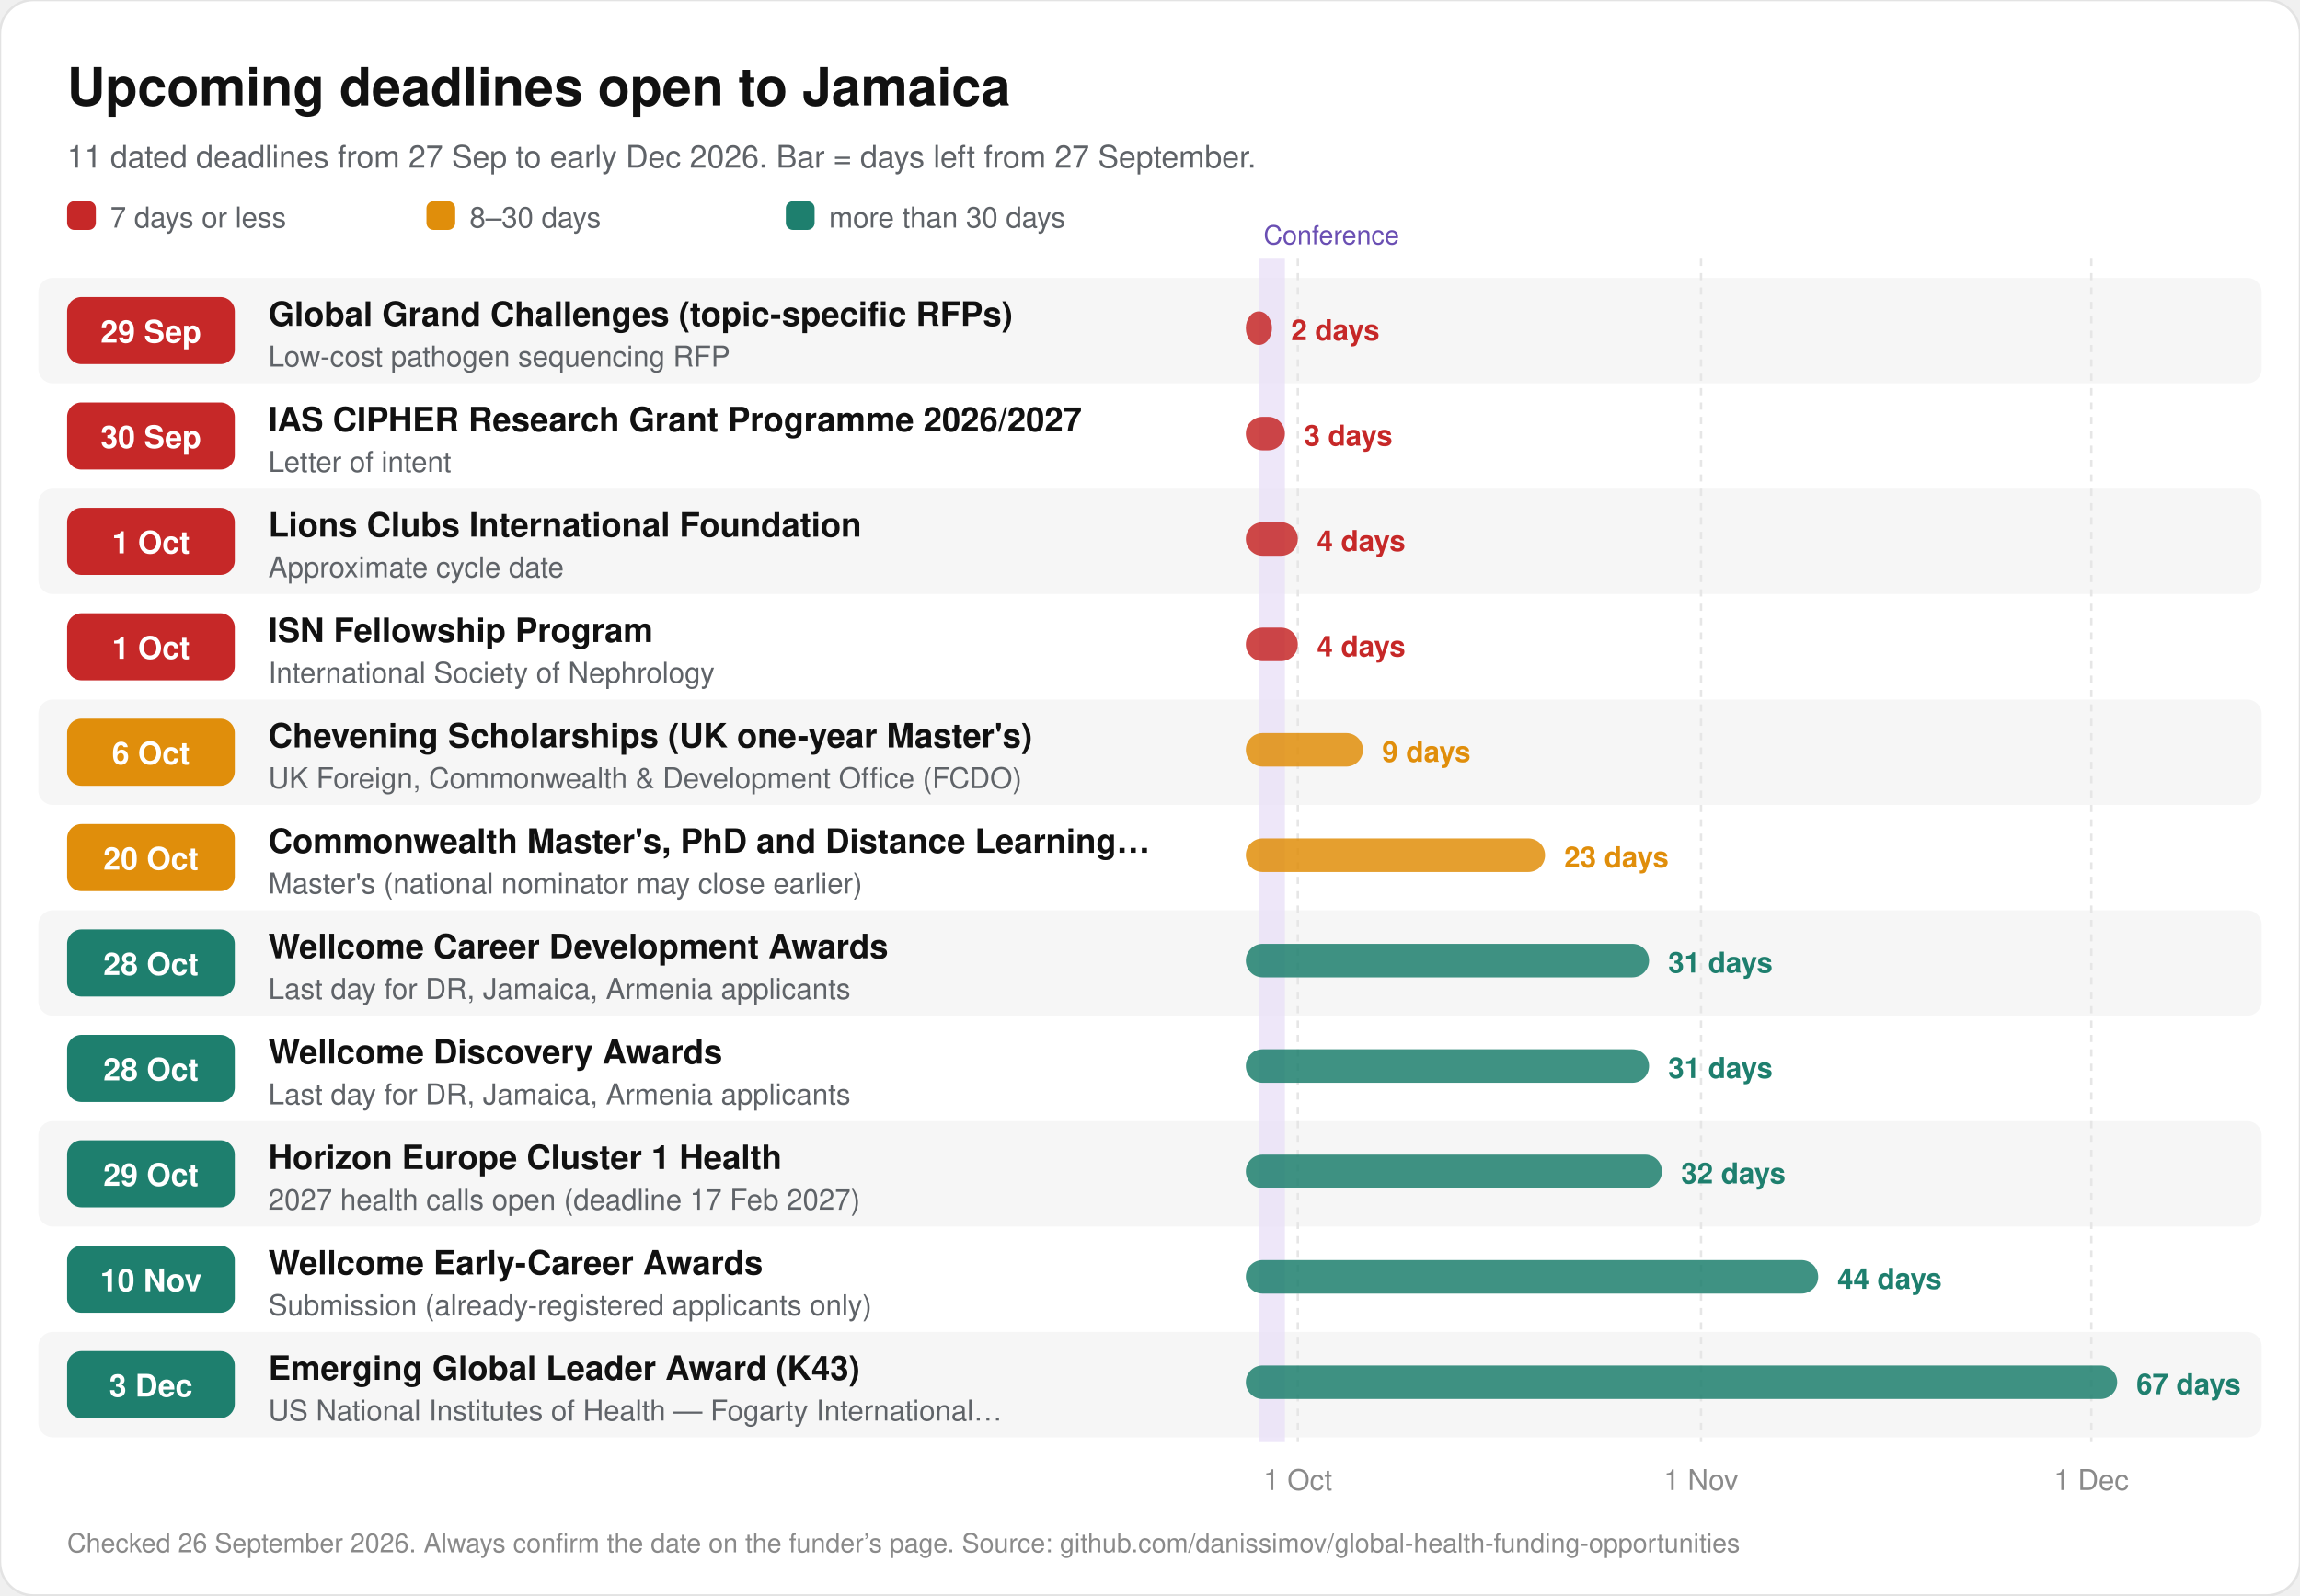
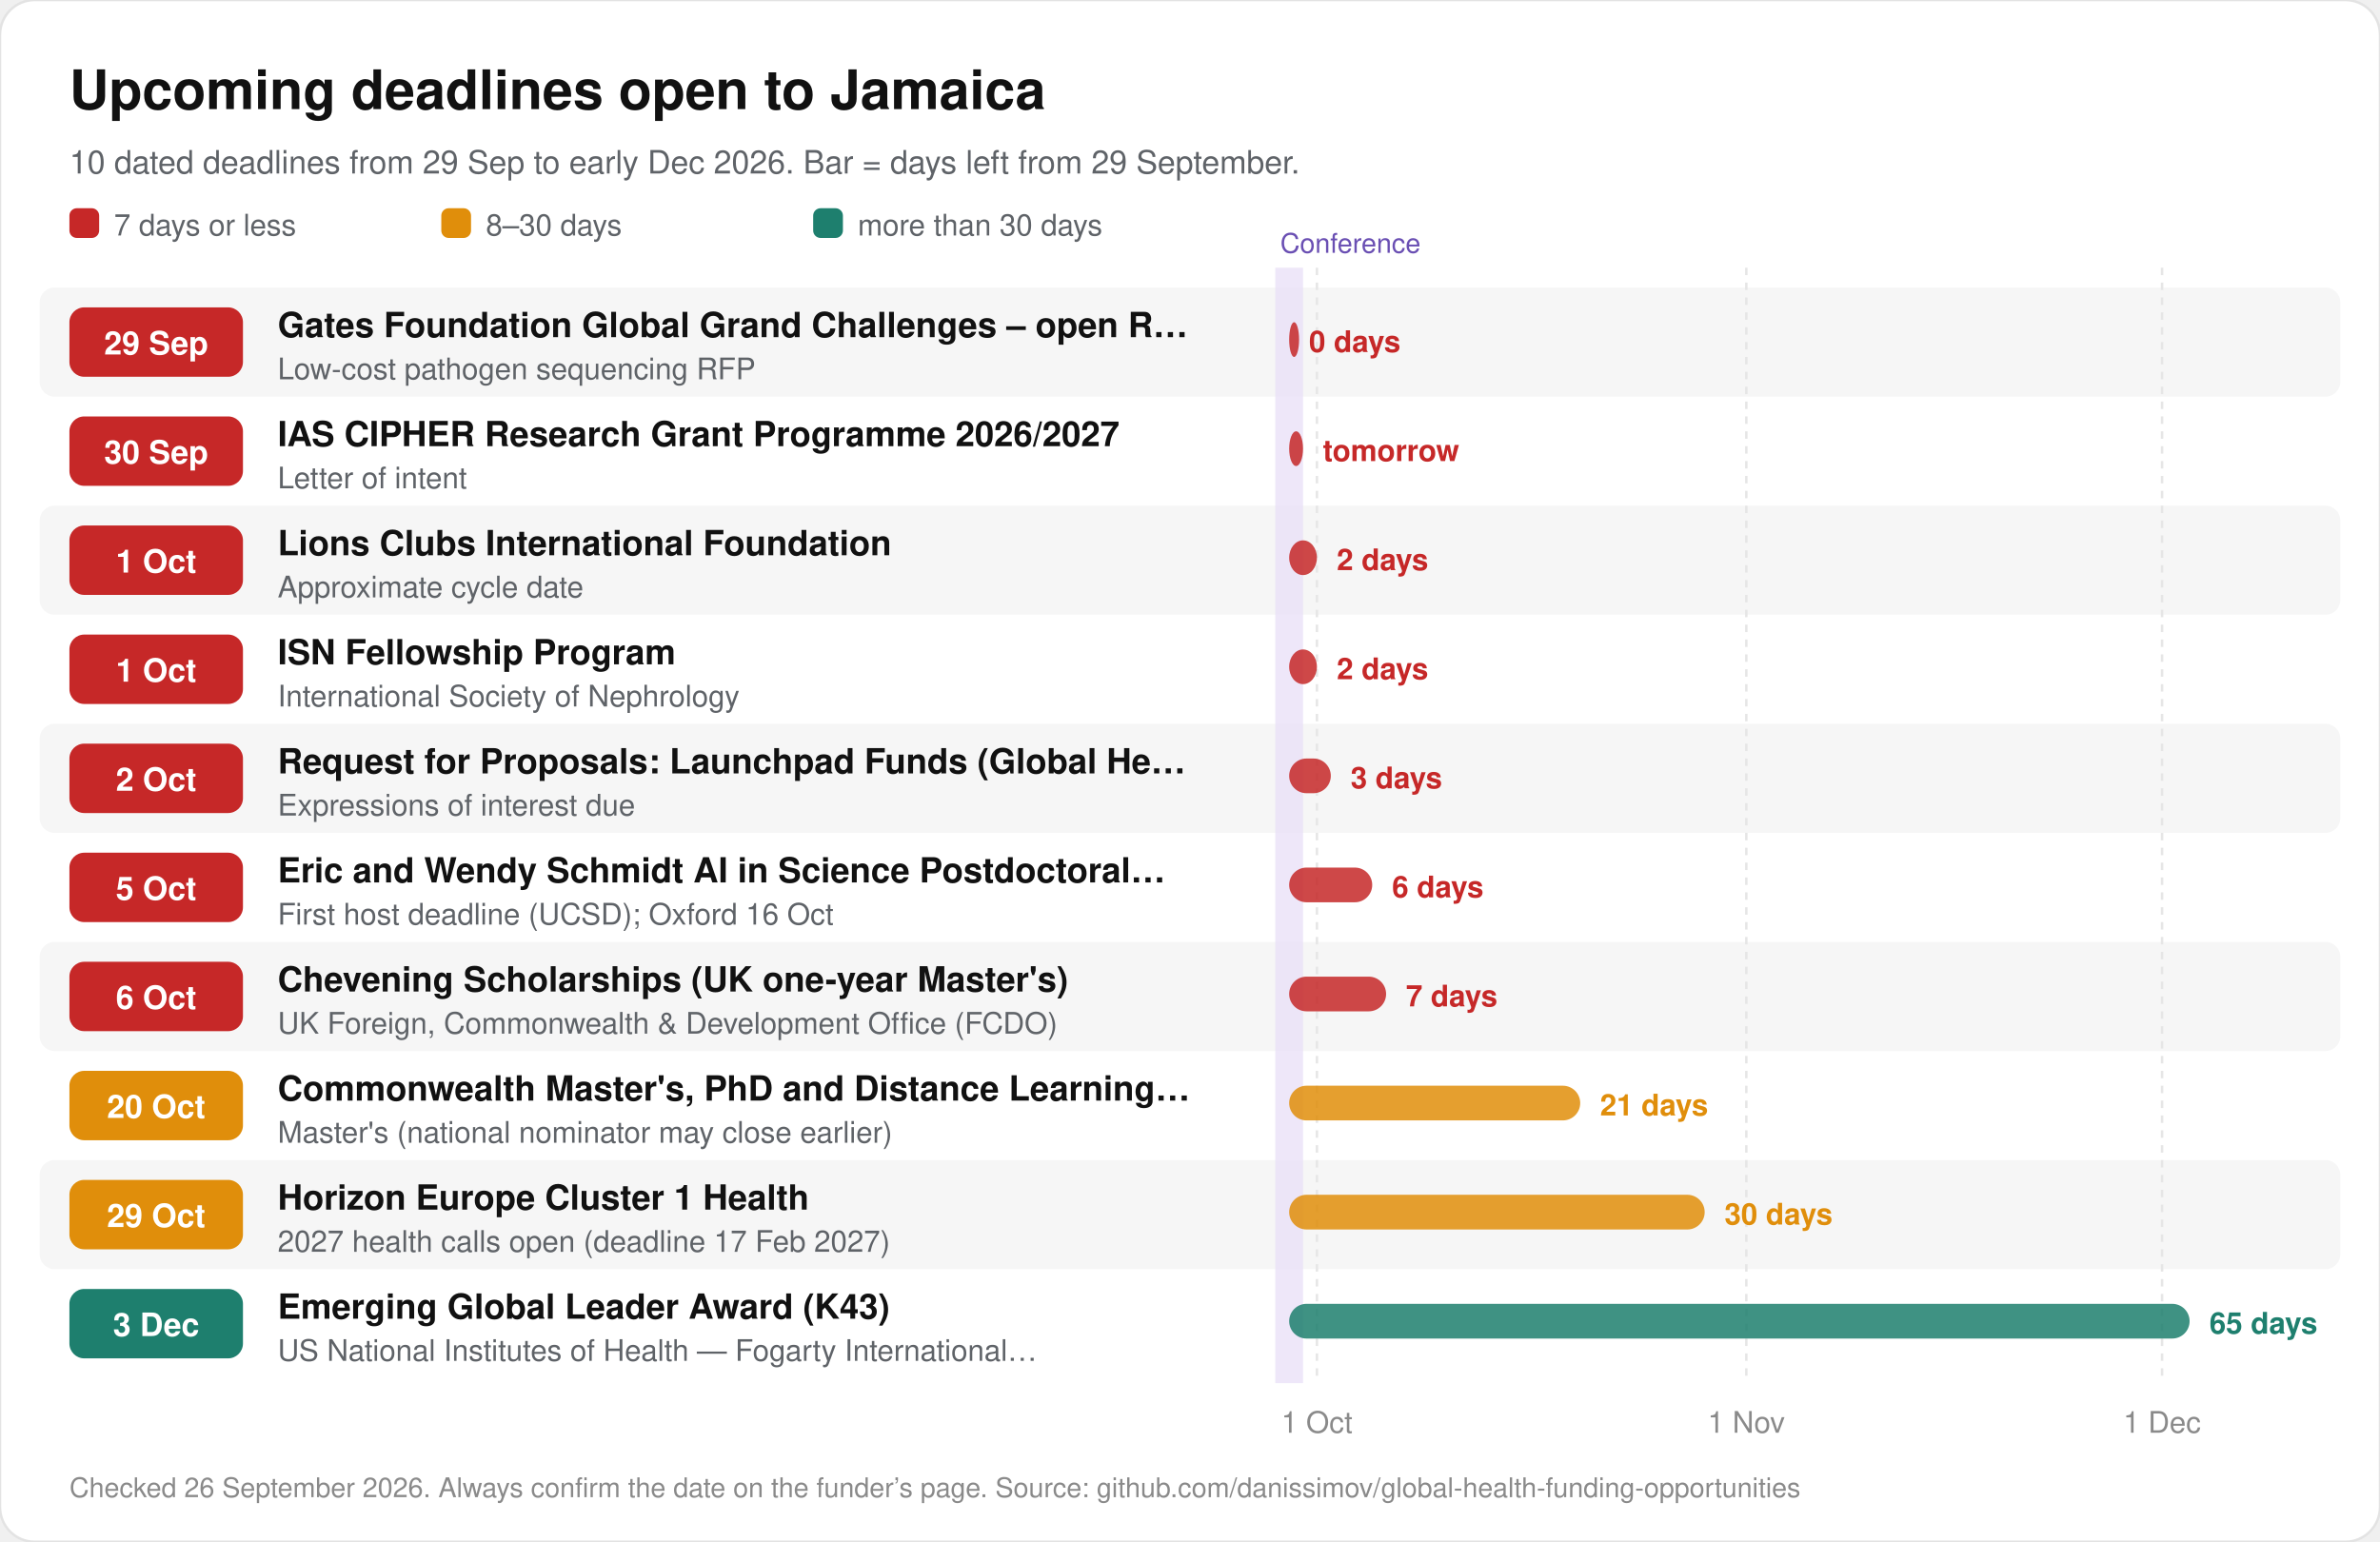
- <svg xmlns="http://www.w3.org/2000/svg" width="960" height="666" viewBox="0 0 960 666" font-family="Helvetica, Arial, sans-serif">
-   <rect x="0" y="0" width="960" height="666" rx="14" fill="#FFFFFF" stroke="#E3E3E3" />
+ <svg xmlns="http://www.w3.org/2000/svg" width="960" height="622" viewBox="0 0 960 622" font-family="Helvetica, Arial, sans-serif">
+   <rect x="0" y="0" width="960" height="622" rx="14" fill="#FFFFFF" stroke="#E3E3E3" />
  <text x="28" y="44" font-size="22" font-weight="700" fill="#111111">Upcoming deadlines open to Jamaica</text>
-   <text x="28" y="70" font-size="13" fill="#5F6368">11 dated deadlines from 27 Sep to early Dec 2026. Bar = days left from 27 September.</text>
+   <text x="28" y="70" font-size="13" fill="#5F6368">10 dated deadlines from 29 Sep to early Dec 2026. Bar = days left from 29 September.</text>
  <rect x="28" y="84" width="12" height="12" rx="3" fill="#C62828" />
  <text x="46" y="95" font-size="12" fill="#5F6368">7 days or less</text>
  <rect x="178" y="84" width="12" height="12" rx="3" fill="#E08E0B" />
  <text x="196" y="95" font-size="12" fill="#5F6368">8–30 days</text>
  <rect x="328" y="84" width="12" height="12" rx="3" fill="#1E7F6E" />
  <text x="346" y="95" font-size="12" fill="#5F6368">more than 30 days</text>
  <rect x="16" y="116" width="928" height="44" rx="6" fill="#F6F6F6" />
  <rect x="16" y="204" width="928" height="44" rx="6" fill="#F6F6F6" />
  <rect x="16" y="292" width="928" height="44" rx="6" fill="#F6F6F6" />
  <rect x="16" y="380" width="928" height="44" rx="6" fill="#F6F6F6" />
  <rect x="16" y="468" width="928" height="44" rx="6" fill="#F6F6F6" />
-   <rect x="16" y="556" width="928" height="44" rx="6" fill="#F6F6F6" />
-   <rect x="525.4" y="108" width="10.9" height="494" fill="#E9E1F7" fill-opacity="0.8" />
-   <text x="527.4" y="102" font-size="11" fill="#6A4FB3">Conference</text>
-   <line x1="541.7" y1="108" x2="541.7" y2="602" stroke="#E6E6E6" stroke-dasharray="3 3" />
-   <text x="541.7" y="622" font-size="12" fill="#8A8A8A" text-anchor="middle">1 Oct</text>
-   <line x1="710.0" y1="108" x2="710.0" y2="602" stroke="#E6E6E6" stroke-dasharray="3 3" />
-   <text x="710.0" y="622" font-size="12" fill="#8A8A8A" text-anchor="middle">1 Nov</text>
-   <line x1="872.9" y1="108" x2="872.9" y2="602" stroke="#E6E6E6" stroke-dasharray="3 3" />
-   <text x="872.9" y="622" font-size="12" fill="#8A8A8A" text-anchor="middle">1 Dec</text>
+   <rect x="514.4" y="108" width="11.2" height="450" fill="#E9E1F7" fill-opacity="0.8" />
+   <text x="516.4" y="102" font-size="11" fill="#6A4FB3">Conference</text>
+   <line x1="531.2" y1="108" x2="531.2" y2="558" stroke="#E6E6E6" stroke-dasharray="3 3" />
+   <text x="531.2" y="578" font-size="12" fill="#8A8A8A" text-anchor="middle">1 Oct</text>
+   <line x1="704.4" y1="108" x2="704.4" y2="558" stroke="#E6E6E6" stroke-dasharray="3 3" />
+   <text x="704.4" y="578" font-size="12" fill="#8A8A8A" text-anchor="middle">1 Nov</text>
+   <line x1="872.1" y1="108" x2="872.1" y2="558" stroke="#E6E6E6" stroke-dasharray="3 3" />
+   <text x="872.1" y="578" font-size="12" fill="#8A8A8A" text-anchor="middle">1 Dec</text>
  <rect x="28" y="124" width="70" height="28" rx="6" fill="#C62828" />
  <text x="63" y="143" font-size="13" font-weight="700" fill="#FFFFFF" text-anchor="middle">29 Sep</text>
  <a href="https://gcgh.grandchallenges.org/grant-opportunities" target="_blank">
-     <text x="112" y="136" font-size="14" font-weight="700" fill="#111111">Global Grand Challenges (topic-specific RFPs)</text>
+     <text x="112" y="136" font-size="14" font-weight="700" fill="#111111">Gates Foundation Global Grand Challenges – open R…</text>
  </a>
  <text x="112" y="153" font-size="12" fill="#5F6368">Low-cost pathogen sequencing RFP</text>
-   <rect x="520" y="130" width="10.9" height="14" rx="7" fill="#C62828" fill-opacity="0.85" />
-   <text x="538.9" y="142" font-size="12" font-weight="700" fill="#C62828">2 days</text>
+   <rect x="520" y="130" width="4.0" height="14" rx="7" fill="#C62828" fill-opacity="0.85" />
+   <text x="528.0" y="142" font-size="12" font-weight="700" fill="#C62828">0 days</text>
  <rect x="28" y="168" width="70" height="28" rx="6" fill="#C62828" />
  <text x="63" y="187" font-size="13" font-weight="700" fill="#FFFFFF" text-anchor="middle">30 Sep</text>
  <a href="https://www.iasociety.org/grants/cipher-grant-programme-2026-2027" target="_blank">
    <text x="112" y="180" font-size="14" font-weight="700" fill="#111111">IAS CIPHER Research Grant Programme 2026/2027</text>
  </a>
  <text x="112" y="197" font-size="12" fill="#5F6368">Letter of intent</text>
-   <rect x="520" y="174" width="16.3" height="14" rx="7" fill="#C62828" fill-opacity="0.85" />
-   <text x="544.3" y="186" font-size="12" font-weight="700" fill="#C62828">3 days</text>
+   <rect x="520" y="174" width="5.6" height="14" rx="7" fill="#C62828" fill-opacity="0.85" />
+   <text x="533.6" y="186" font-size="12" font-weight="700" fill="#C62828">tomorrow</text>
  <rect x="28" y="212" width="70" height="28" rx="6" fill="#C62828" />
  <text x="63" y="231" font-size="13" font-weight="700" fill="#FFFFFF" text-anchor="middle">1 Oct</text>
  <a href="https://www.lionsclubs.org/en/lcif-grants-toolkit" target="_blank">
    <text x="112" y="224" font-size="14" font-weight="700" fill="#111111">Lions Clubs International Foundation</text>
  </a>
  <text x="112" y="241" font-size="12" fill="#5F6368">Approximate cycle date</text>
-   <rect x="520" y="218" width="21.7" height="14" rx="7" fill="#C62828" fill-opacity="0.85" />
-   <text x="549.7" y="230" font-size="12" font-weight="700" fill="#C62828">4 days</text>
+   <rect x="520" y="218" width="11.2" height="14" rx="7" fill="#C62828" fill-opacity="0.85" />
+   <text x="539.2" y="230" font-size="12" font-weight="700" fill="#C62828">2 days</text>
  <rect x="28" y="256" width="70" height="28" rx="6" fill="#C62828" />
  <text x="63" y="275" font-size="13" font-weight="700" fill="#FFFFFF" text-anchor="middle">1 Oct</text>
  <a href="https://fellowship.theisn.org/" target="_blank">
    <text x="112" y="268" font-size="14" font-weight="700" fill="#111111">ISN Fellowship Program</text>
  </a>
  <text x="112" y="285" font-size="12" fill="#5F6368">International Society of Nephrology</text>
-   <rect x="520" y="262" width="21.7" height="14" rx="7" fill="#C62828" fill-opacity="0.85" />
-   <text x="549.7" y="274" font-size="12" font-weight="700" fill="#C62828">4 days</text>
-   <rect x="28" y="300" width="70" height="28" rx="6" fill="#E08E0B" />
-   <text x="63" y="319" font-size="13" font-weight="700" fill="#FFFFFF" text-anchor="middle">6 Oct</text>
+   <rect x="520" y="262" width="11.2" height="14" rx="7" fill="#C62828" fill-opacity="0.85" />
+   <text x="539.2" y="274" font-size="12" font-weight="700" fill="#C62828">2 days</text>
+   <rect x="28" y="300" width="70" height="28" rx="6" fill="#C62828" />
+   <text x="63" y="319" font-size="13" font-weight="700" fill="#FFFFFF" text-anchor="middle">2 Oct</text>
+   <a href="https://coefficientgiving.org/funds/global-health-wellbeing-opportunities/request-for-proposals-launchpad-funds/" target="_blank">
+     <text x="112" y="312" font-size="14" font-weight="700" fill="#111111">Request for Proposals: Launchpad Funds (Global He…</text>
+   </a>
+   <text x="112" y="329" font-size="12" fill="#5F6368">Expressions of interest due</text>
+   <rect x="520" y="306" width="16.8" height="14" rx="7" fill="#C62828" fill-opacity="0.85" />
+   <text x="544.8" y="318" font-size="12" font-weight="700" fill="#C62828">3 days</text>
+   <rect x="28" y="344" width="70" height="28" rx="6" fill="#C62828" />
+   <text x="63" y="363" font-size="13" font-weight="700" fill="#FFFFFF" text-anchor="middle">5 Oct</text>
+   <a href="https://schmidtaiinsciencepostdocs.ucsd.edu/" target="_blank">
+     <text x="112" y="356" font-size="14" font-weight="700" fill="#111111">Eric and Wendy Schmidt AI in Science Postdoctoral…</text>
+   </a>
+   <text x="112" y="373" font-size="12" fill="#5F6368">First host deadline (UCSD); Oxford 16 Oct</text>
+   <rect x="520" y="350" width="33.5" height="14" rx="7" fill="#C62828" fill-opacity="0.85" />
+   <text x="561.5" y="362" font-size="12" font-weight="700" fill="#C62828">6 days</text>
+   <rect x="28" y="388" width="70" height="28" rx="6" fill="#C62828" />
+   <text x="63" y="407" font-size="13" font-weight="700" fill="#FFFFFF" text-anchor="middle">6 Oct</text>
  <a href="https://www.chevening.org/scholarships/application-timeline/" target="_blank">
-     <text x="112" y="312" font-size="14" font-weight="700" fill="#111111">Chevening Scholarships (UK one-year Master's)</text>
+     <text x="112" y="400" font-size="14" font-weight="700" fill="#111111">Chevening Scholarships (UK one-year Master's)</text>
  </a>
-   <text x="112" y="329" font-size="12" fill="#5F6368">UK Foreign, Commonwealth &amp; Development Office (FCDO)</text>
-   <rect x="520" y="306" width="48.9" height="14" rx="7" fill="#E08E0B" fill-opacity="0.85" />
-   <text x="576.9" y="318" font-size="12" font-weight="700" fill="#E08E0B">9 days</text>
-   <rect x="28" y="344" width="70" height="28" rx="6" fill="#E08E0B" />
-   <text x="63" y="363" font-size="13" font-weight="700" fill="#FFFFFF" text-anchor="middle">20 Oct</text>
+   <text x="112" y="417" font-size="12" fill="#5F6368">UK Foreign, Commonwealth &amp; Development Office (FCDO)</text>
+   <rect x="520" y="394" width="39.1" height="14" rx="7" fill="#C62828" fill-opacity="0.85" />
+   <text x="567.1" y="406" font-size="12" font-weight="700" fill="#C62828">7 days</text>
+   <rect x="28" y="432" width="70" height="28" rx="6" fill="#E08E0B" />
+   <text x="63" y="451" font-size="13" font-weight="700" fill="#FFFFFF" text-anchor="middle">20 Oct</text>
  <a href="https://cscuk.fcdo.gov.uk/about-us/scholarships-and-fellowships" target="_blank">
-     <text x="112" y="356" font-size="14" font-weight="700" fill="#111111">Commonwealth Master's, PhD and Distance Learning…</text>
+     <text x="112" y="444" font-size="14" font-weight="700" fill="#111111">Commonwealth Master's, PhD and Distance Learning…</text>
  </a>
-   <text x="112" y="373" font-size="12" fill="#5F6368">Master's (national nominator may close earlier)</text>
-   <rect x="520" y="350" width="124.9" height="14" rx="7" fill="#E08E0B" fill-opacity="0.85" />
-   <text x="652.9" y="362" font-size="12" font-weight="700" fill="#E08E0B">23 days</text>
-   <rect x="28" y="388" width="70" height="28" rx="6" fill="#1E7F6E" />
-   <text x="63" y="407" font-size="13" font-weight="700" fill="#FFFFFF" text-anchor="middle">28 Oct</text>
-   <a href="https://wellcome.org/research-funding/schemes/wellcome-career-development-awards" target="_blank">
-     <text x="112" y="400" font-size="14" font-weight="700" fill="#111111">Wellcome Career Development Awards</text>
-   </a>
-   <text x="112" y="417" font-size="12" fill="#5F6368">Last day for DR, Jamaica, Armenia applicants</text>
-   <rect x="520" y="394" width="168.3" height="14" rx="7" fill="#1E7F6E" fill-opacity="0.85" />
-   <text x="696.3" y="406" font-size="12" font-weight="700" fill="#1E7F6E">31 days</text>
-   <rect x="28" y="432" width="70" height="28" rx="6" fill="#1E7F6E" />
-   <text x="63" y="451" font-size="13" font-weight="700" fill="#FFFFFF" text-anchor="middle">28 Oct</text>
-   <a href="https://wellcome.org/research-funding/schemes/wellcome-discovery-awards" target="_blank">
-     <text x="112" y="444" font-size="14" font-weight="700" fill="#111111">Wellcome Discovery Awards</text>
-   </a>
-   <text x="112" y="461" font-size="12" fill="#5F6368">Last day for DR, Jamaica, Armenia applicants</text>
-   <rect x="520" y="438" width="168.3" height="14" rx="7" fill="#1E7F6E" fill-opacity="0.85" />
-   <text x="696.3" y="450" font-size="12" font-weight="700" fill="#1E7F6E">31 days</text>
-   <rect x="28" y="476" width="70" height="28" rx="6" fill="#1E7F6E" />
+   <text x="112" y="461" font-size="12" fill="#5F6368">Master's (national nominator may close earlier)</text>
+   <rect x="520" y="438" width="117.4" height="14" rx="7" fill="#E08E0B" fill-opacity="0.85" />
+   <text x="645.4" y="450" font-size="12" font-weight="700" fill="#E08E0B">21 days</text>
+   <rect x="28" y="476" width="70" height="28" rx="6" fill="#E08E0B" />
  <text x="63" y="495" font-size="13" font-weight="700" fill="#FFFFFF" text-anchor="middle">29 Oct</text>
  <a href="https://horizoneuropencpportal.eu/store/overview-health-calls-2026-and-2027-horizon-europe" target="_blank">
    <text x="112" y="488" font-size="14" font-weight="700" fill="#111111">Horizon Europe Cluster 1 Health</text>
  </a>
  <text x="112" y="505" font-size="12" fill="#5F6368">2027 health calls open (deadline 17 Feb 2027)</text>
-   <rect x="520" y="482" width="173.7" height="14" rx="7" fill="#1E7F6E" fill-opacity="0.85" />
-   <text x="701.7" y="494" font-size="12" font-weight="700" fill="#1E7F6E">32 days</text>
+   <rect x="520" y="482" width="167.6" height="14" rx="7" fill="#E08E0B" fill-opacity="0.85" />
+   <text x="695.6" y="494" font-size="12" font-weight="700" fill="#E08E0B">30 days</text>
  <rect x="28" y="520" width="70" height="28" rx="6" fill="#1E7F6E" />
-   <text x="63" y="539" font-size="13" font-weight="700" fill="#FFFFFF" text-anchor="middle">10 Nov</text>
-   <a href="https://wellcome.org/research-funding/schemes/wellcome-early-career-awards" target="_blank">
-     <text x="112" y="532" font-size="14" font-weight="700" fill="#111111">Wellcome Early-Career Awards</text>
+   <text x="63" y="539" font-size="13" font-weight="700" fill="#FFFFFF" text-anchor="middle">3 Dec</text>
+   <a href="https://www.fic.nih.gov/Programs/Pages/emerging-global-leader.aspx" target="_blank">
+     <text x="112" y="532" font-size="14" font-weight="700" fill="#111111">Emerging Global Leader Award (K43)</text>
  </a>
-   <text x="112" y="549" font-size="12" fill="#5F6368">Submission (already-registered applicants only)</text>
-   <rect x="520" y="526" width="238.9" height="14" rx="7" fill="#1E7F6E" fill-opacity="0.85" />
-   <text x="766.9" y="538" font-size="12" font-weight="700" fill="#1E7F6E">44 days</text>
-   <rect x="28" y="564" width="70" height="28" rx="6" fill="#1E7F6E" />
-   <text x="63" y="583" font-size="13" font-weight="700" fill="#FFFFFF" text-anchor="middle">3 Dec</text>
-   <a href="https://www.fic.nih.gov/Programs/Pages/emerging-global-leader.aspx" target="_blank">
-     <text x="112" y="576" font-size="14" font-weight="700" fill="#111111">Emerging Global Leader Award (K43)</text>
-   </a>
-   <text x="112" y="593" font-size="12" fill="#5F6368">US National Institutes of Health — Fogarty International…</text>
-   <rect x="520" y="570" width="363.7" height="14" rx="7" fill="#1E7F6E" fill-opacity="0.85" />
-   <text x="891.7" y="582" font-size="12" font-weight="700" fill="#1E7F6E">67 days</text>
-   <text x="28" y="648" font-size="11" fill="#8A8A8A">Checked 26 September 2026. Always confirm the date on the funder’s page. Source: github.com/danissimov/global-health-funding-opportunities</text>
+   <text x="112" y="549" font-size="12" fill="#5F6368">US National Institutes of Health — Fogarty International…</text>
+   <rect x="520" y="526" width="363.2" height="14" rx="7" fill="#1E7F6E" fill-opacity="0.85" />
+   <text x="891.2" y="538" font-size="12" font-weight="700" fill="#1E7F6E">65 days</text>
+   <text x="28" y="604" font-size="11" fill="#8A8A8A">Checked 26 September 2026. Always confirm the date on the funder’s page. Source: github.com/danissimov/global-health-funding-opportunities</text>
</svg>
